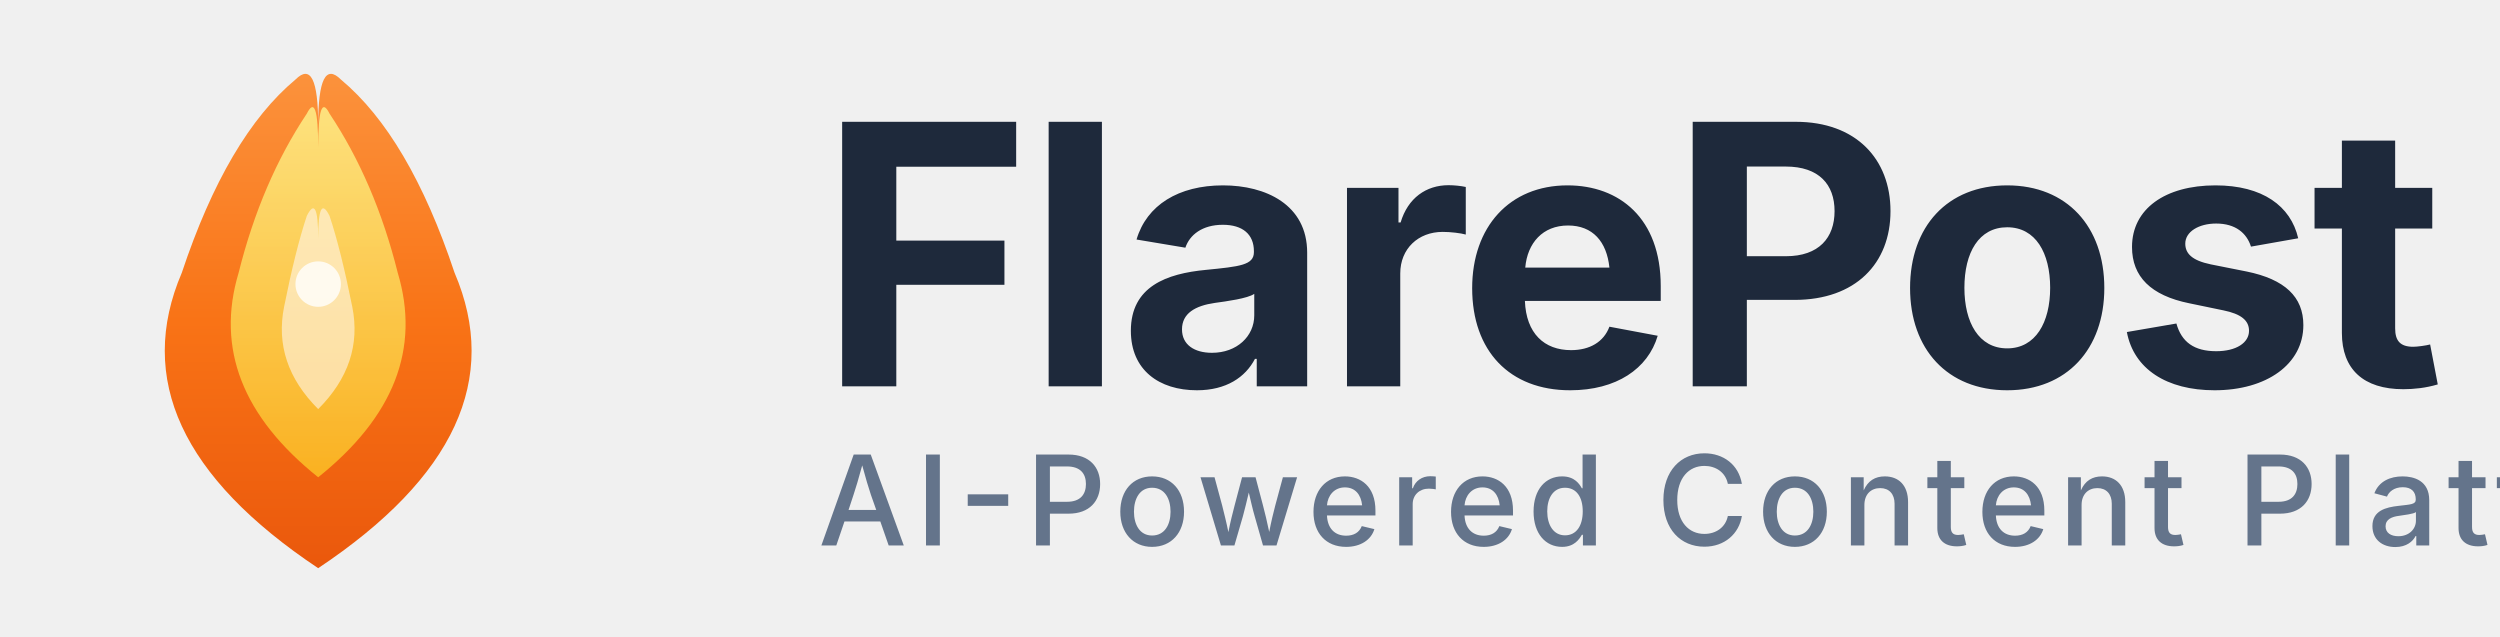
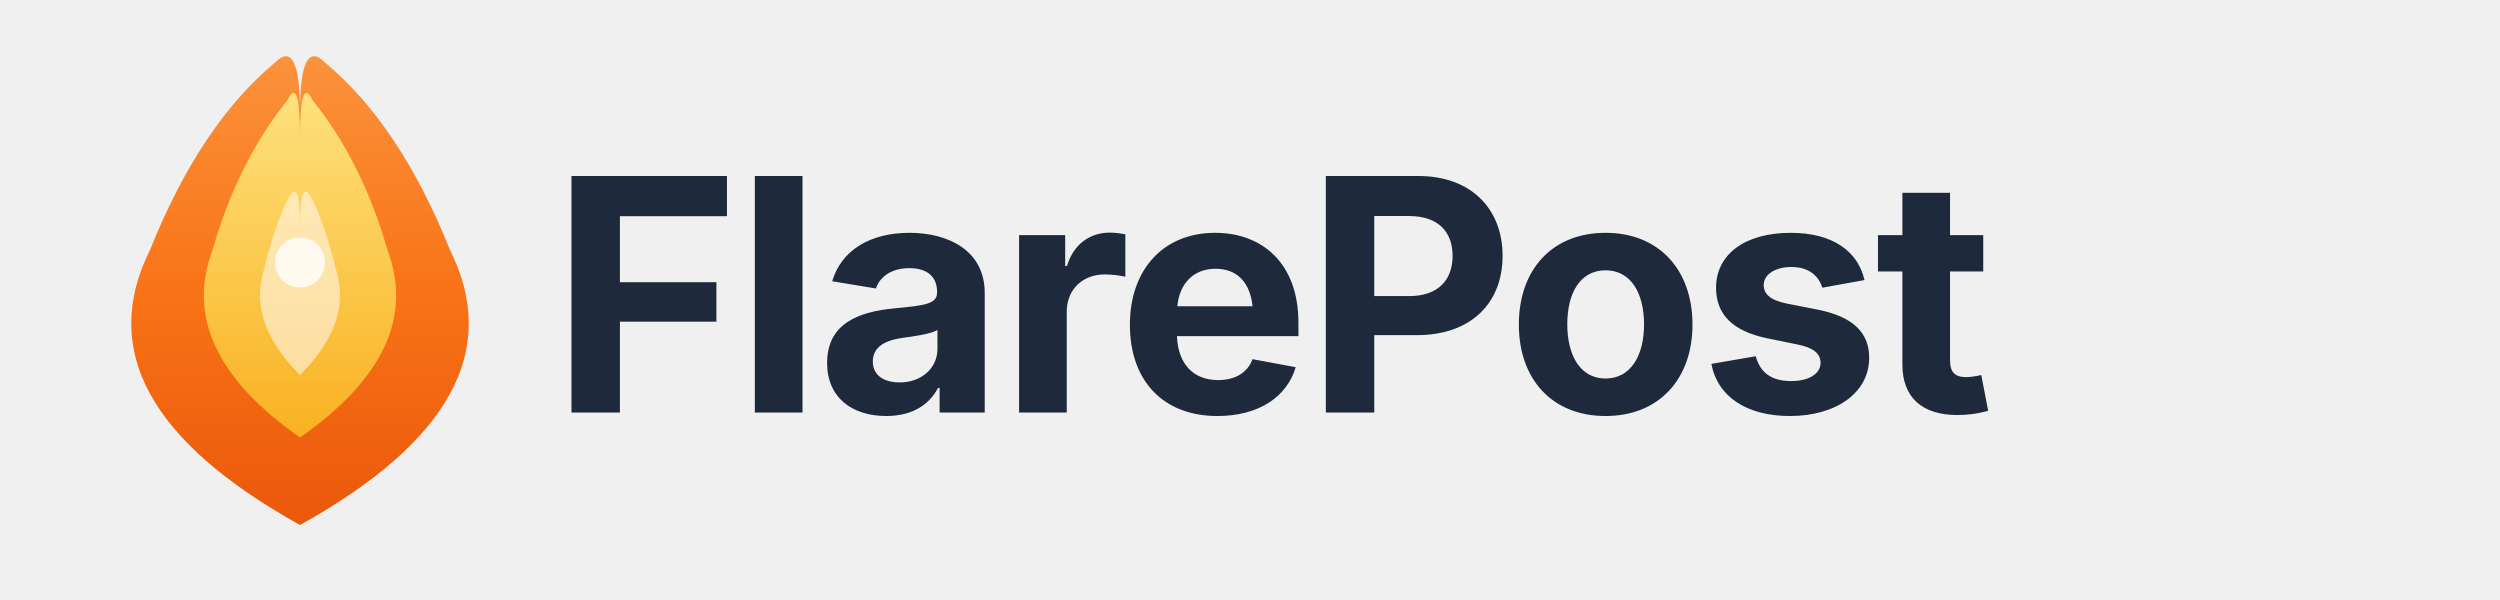
- <svg xmlns="http://www.w3.org/2000/svg" width="220" height="56" viewBox="0 0 220 56" fill="none">
+ <svg xmlns="http://www.w3.org/2000/svg" width="200" height="48" viewBox="0 0 200 48" fill="none">
  <defs>
    <linearGradient id="flameOuter" x1="0" y1="1" x2="0" y2="0">
      <stop offset="0%" stop-color="#EA580C" />
      <stop offset="50%" stop-color="#F97316" />
      <stop offset="100%" stop-color="#FB923C" />
    </linearGradient>
    <linearGradient id="flameInner" x1="0" y1="1" x2="0" y2="0">
      <stop offset="0%" stop-color="#FBBF24" />
      <stop offset="100%" stop-color="#FEF08A" />
    </linearGradient>
  </defs>
-   <g transform="translate(4,4)">
-     <path d="M24 46 Q6 34 12 20 Q16 8 22 3 Q24 1 24 7 Q24 1 26 3 Q32 8 36 20 Q42 34 24 46Z" fill="url(#flameOuter)" />
-     <path d="M24 38 Q14 30 17 20 Q19 12 23 6 Q24 4 24 9 Q24 4 25 6 Q29 12 31 20 Q34 30 24 38Z" fill="url(#flameInner)" opacity="0.85" />
-     <path d="M24 32 Q20 28 21 23 Q22 18 23 15 Q24 13 24 17 Q24 13 25 15 Q26 18 27 23 Q28 28 24 32Z" fill="#FFF7ED" opacity="0.6" />
-     <circle cx="24" cy="21" r="2" fill="#FFFFFF" opacity="0.8" />
+   <g transform="translate(0,2)">
+     <path d="M24 40 Q6 30 12 18 Q16 8 22 3 Q24 1 24 7 Q24 1 26 3 Q32 8 36 18 Q42 30 24 40Z" fill="url(#flameOuter)" />
+     <path d="M24 33 Q14 26 17 18 Q19 11 23 6 Q24 4 24 9 Q24 4 25 6 Q29 11 31 18 Q34 26 24 33Z" fill="url(#flameInner)" opacity="0.85" />
+     <path d="M24 28 Q20 24 21 20 Q22 16 23 14 Q24 12 24 16 Q24 12 25 14 Q26 16 27 20 Q28 24 24 28Z" fill="#FFF7ED" opacity="0.6" />
+     <circle cx="24" cy="19" r="2" fill="#FFFFFF" opacity="0.8" />
  </g>
-   <text x="72" y="34" font-family="Inter, system-ui, -apple-system, sans-serif" font-size="32" font-weight="700" fill="#1E293B" letter-spacing="-0.5">FlarePost</text>
-   <text x="72" y="48" font-family="Inter, system-ui, -apple-system, sans-serif" font-size="11" font-weight="500" fill="#64748B" letter-spacing="0.8">AI-Powered Content Platform</text>
+   <text x="44" y="33" font-family="Inter, system-ui, -apple-system, sans-serif" font-size="26" font-weight="700" fill="#1E293B" letter-spacing="-0.5">FlarePost</text>
</svg>
